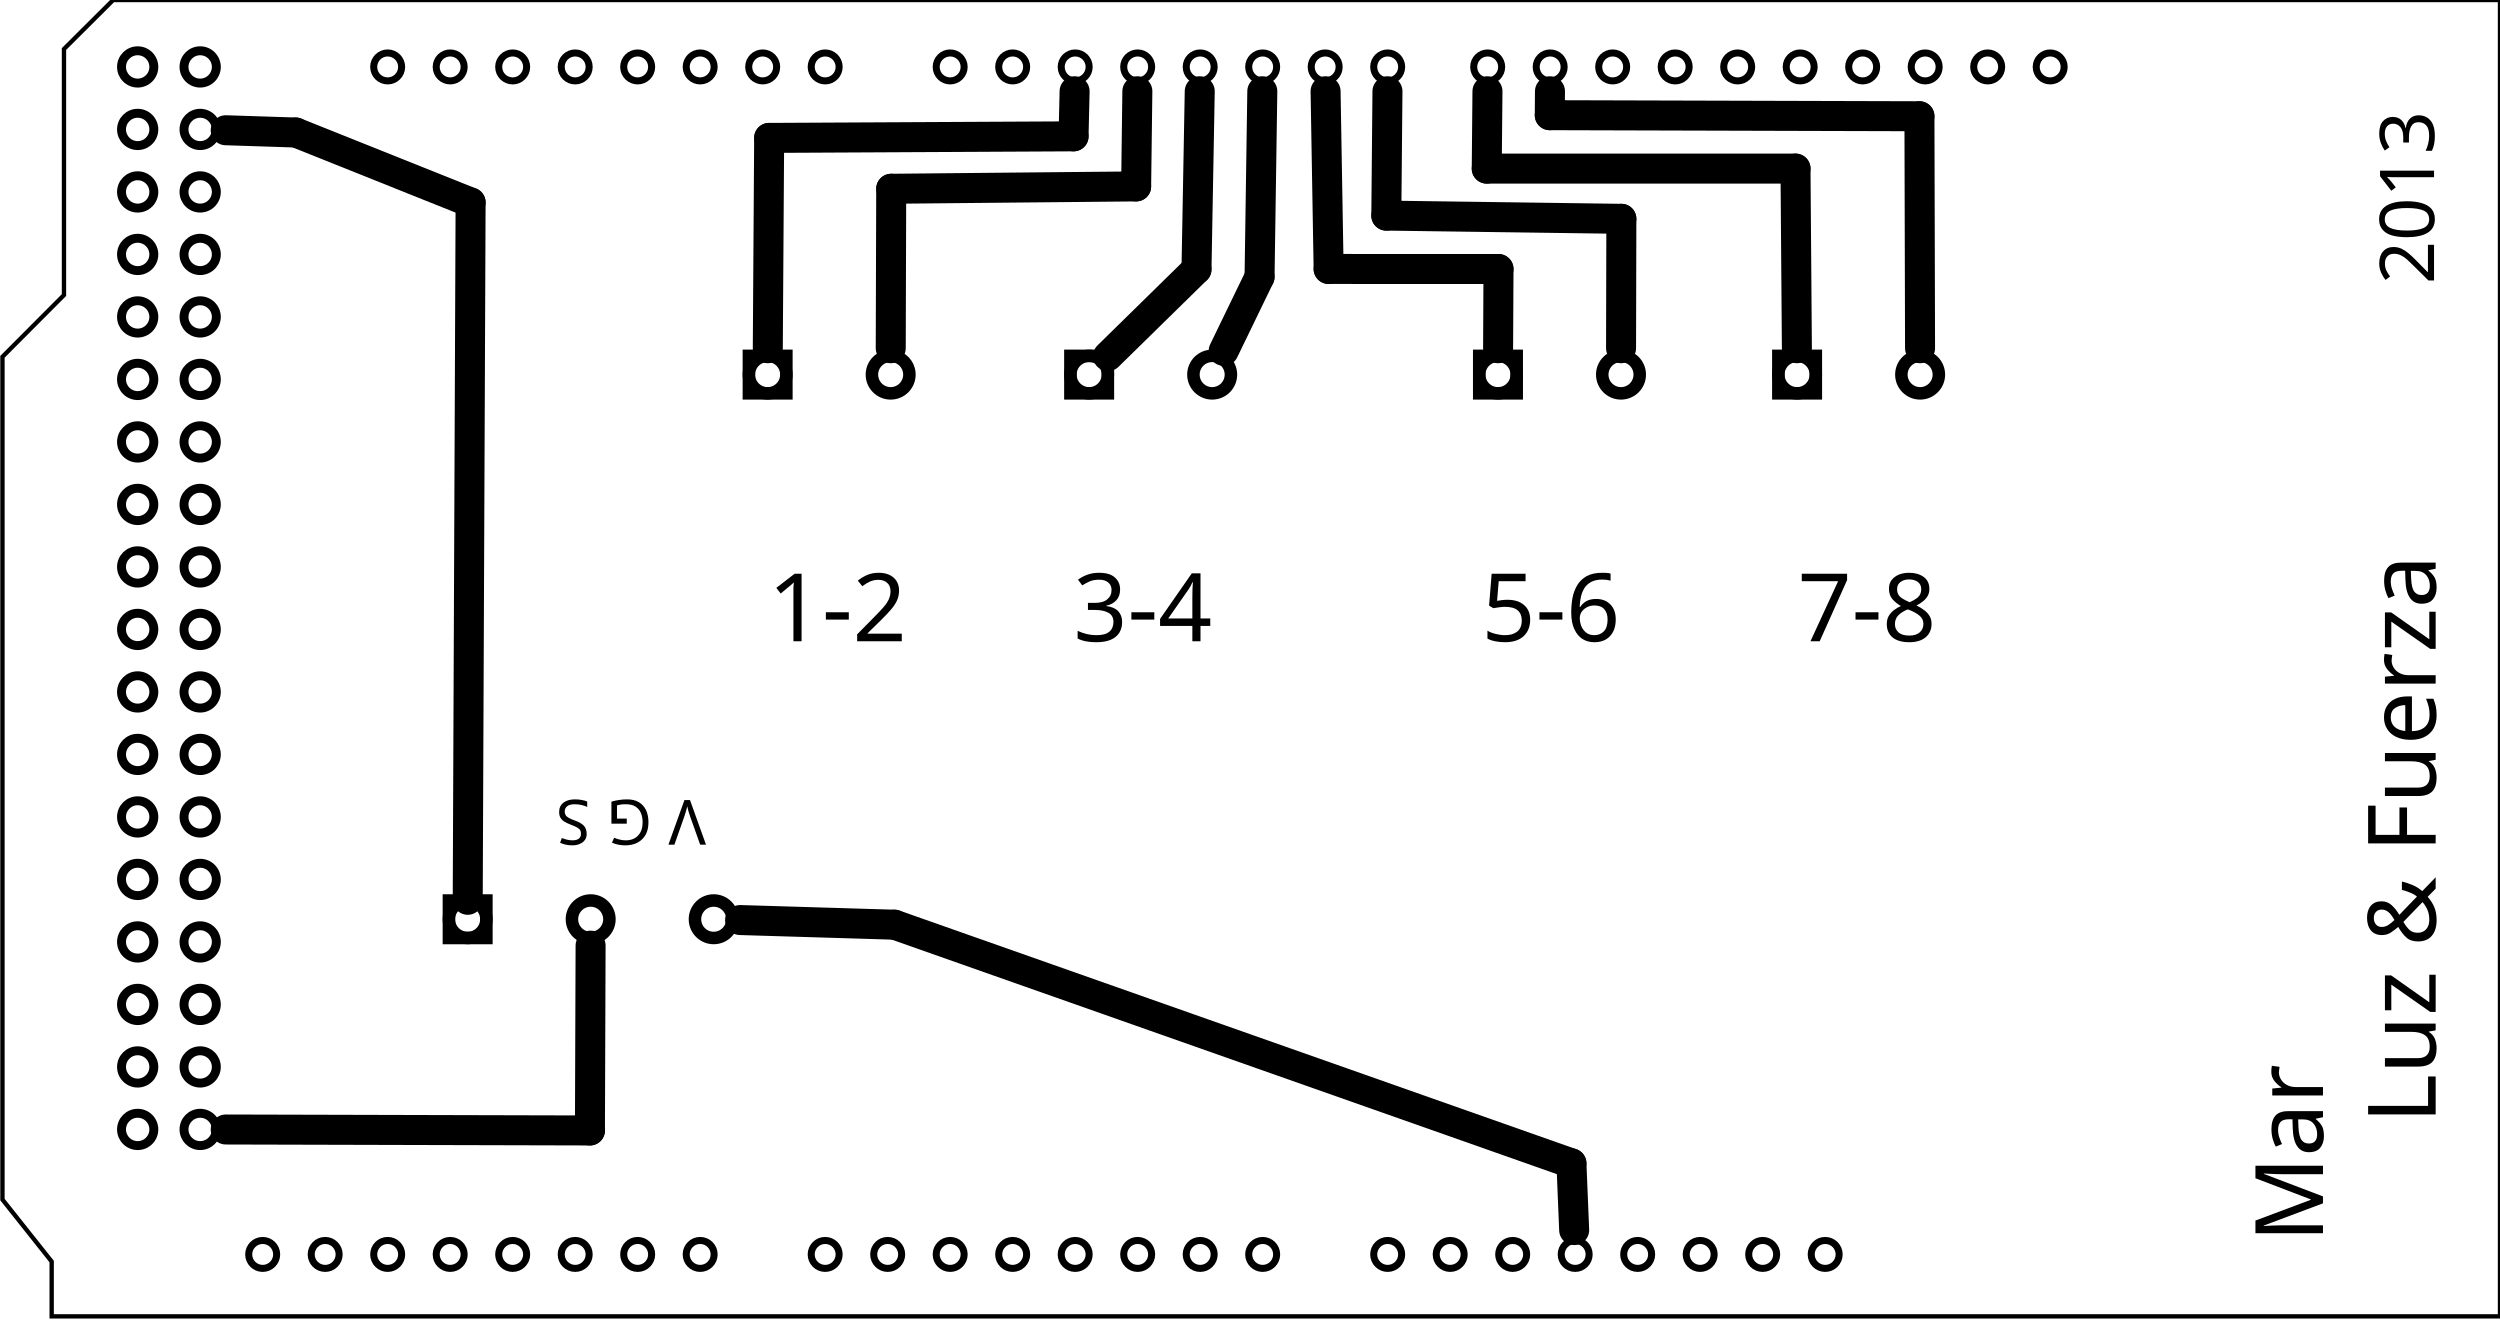
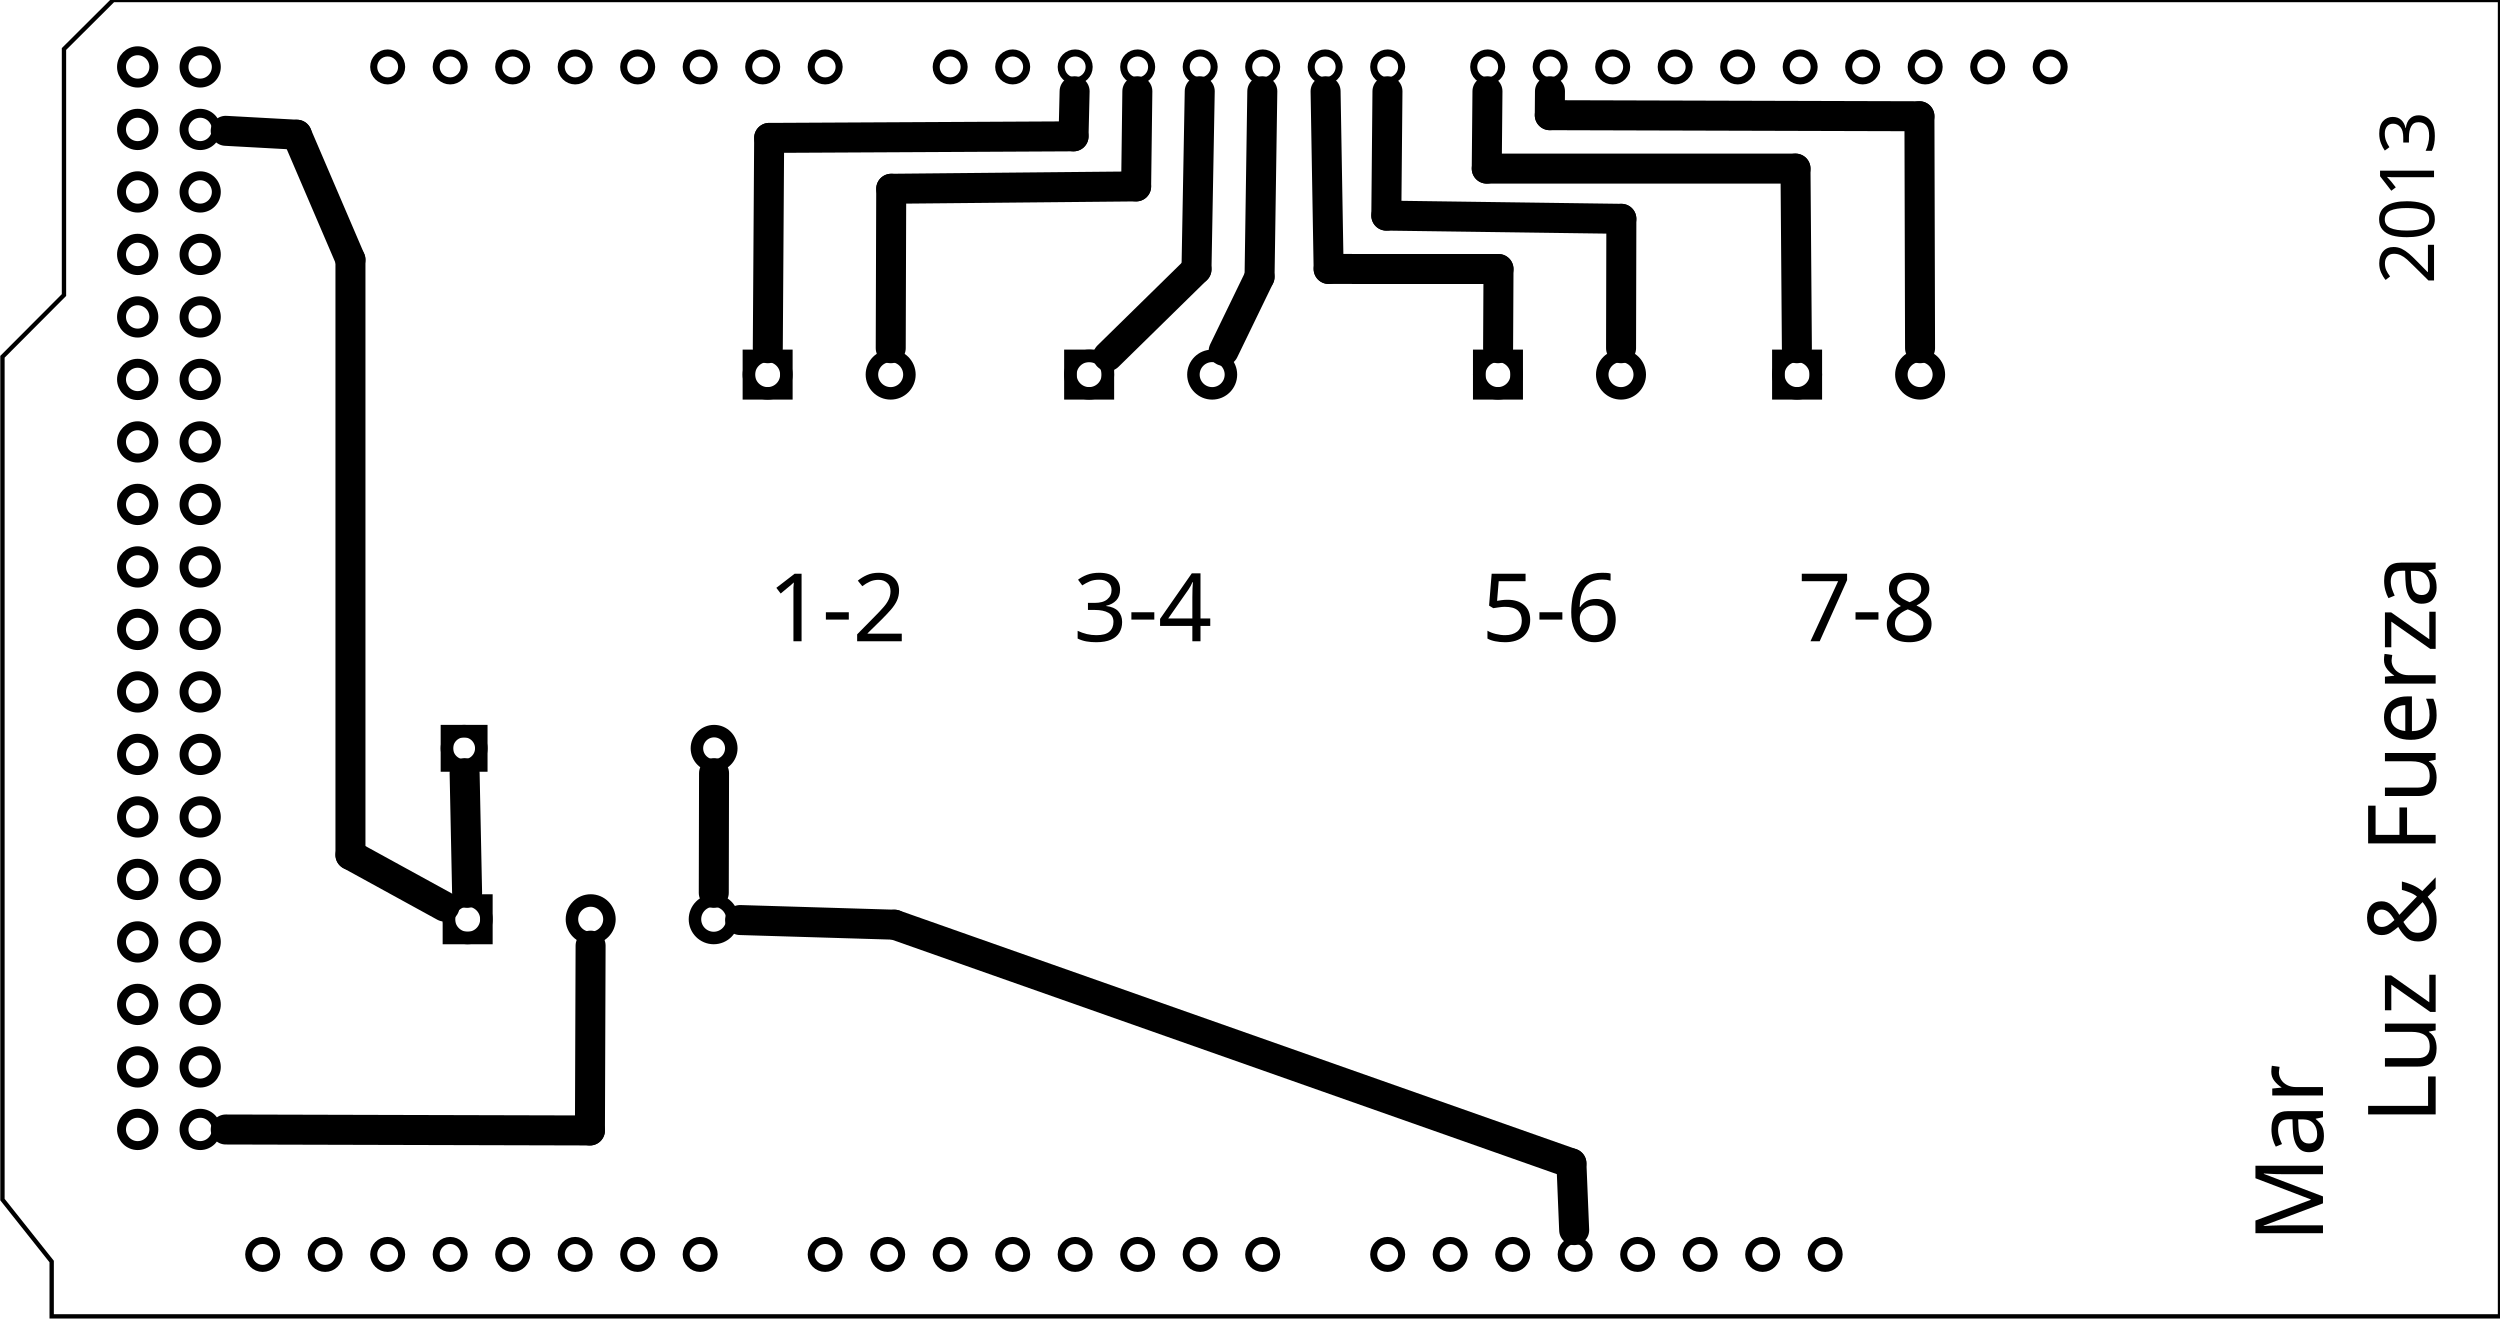
<svg xmlns="http://www.w3.org/2000/svg" width="4in" x="0in" version="1.2" y="0in" height="2.111in" viewBox="0 0 288 151.992" baseProfile="tiny">
  <g transform="matrix(-1, 0, 0, 1, 288, 0)">
    <g partID="323210">
      <g id="board">
        <path fill="none" stroke="black" fill-opacity="0.5" id="boardoutline" stroke-width="0.5" d="M280.63,33.99L280.63,5.646L274.961,0L0,0l0,151.645l282.047,0l0,-6.316l5.67,-7.137L287.717,41.1L280.63,33.99z" />
        <g id="hole_11_" />
        <g id="hole_10_" />
        <g id="hole_9_" />
        <g id="hole_8_" />
        <g id="hole_7_" />
        <g id="hole_6_" />
        <g id="ICSP1_1_" />
        <g id="ICSP2_1_" />
        <g id="Header_13_" />
        <g id="Header_12_" />
        <g id="Header_11_" />
        <g id="Header_10_" />
        <g id="Header_9_" />
        <g id="Header_8_" />
        <g id="Header_7_" />
        <g id="usbconnector_1_" />
      </g>
    </g>
    <g partID="327020">
      <g transform="translate(15.4512,5.31208)">
        <g transform="matrix(0,1,-1,0,0,0)">
          <g transform="matrix(-1, 0, 0, 1, 34.888, 0)">
            <g _flipped_="1" id="copper0">
              <text x="17.444" y="7.85" fill="black" font-family="OCRA" text-anchor="middle" id="label" xml:space="preserve" stroke-width="0" font-size="8.722">2013</text>
            </g>
          </g>
        </g>
      </g>
    </g>
    <g partID="327000">
      <g transform="translate(17.2239,31.2733)">
        <g transform="matrix(0,1,-1,0,0,0)">
          <g transform="matrix(-1, 0, 0, 1, 130.83, 0)">
            <g _flipped_="1" id="copper0">
              <text x="65.415" y="9.812" fill="black" font-family="OCRA" text-anchor="middle" id="label" xml:space="preserve" stroke-width="0" font-size="10.902">Luz &amp; Fuerza</text>
            </g>
          </g>
        </g>
      </g>
    </g>
    <g partID="326980">
      <g transform="translate(30.205,116.518)">
        <g transform="matrix(0,1,-1,0,0,0)">
          <g transform="matrix(-1, 0, 0, 1, 32.7074, 0)">
            <g _flipped_="1" id="copper0">
              <text x="16.354" y="9.812" fill="black" font-family="OCRA" text-anchor="middle" id="label" xml:space="preserve" stroke-width="0" font-size="10.902">Mar</text>
            </g>
          </g>
        </g>
      </g>
    </g>
    <g partID="357450">
      <g transform="translate(56.5749,64.0624)">
        <g transform="matrix(-1, 0, 0, 1, 32.7074, 0)">
          <g _flipped_="1" id="copper0">
            <text x="16.354" y="9.812" fill="black" font-family="OCRA" text-anchor="middle" id="label" xml:space="preserve" stroke-width="0" font-size="10.902">7-8</text>
          </g>
        </g>
      </g>
    </g>
    <g partID="357430">
      <g transform="translate(92.9887,64.0624)">
        <g transform="matrix(-1, 0, 0, 1, 32.7074, 0)">
          <g _flipped_="1" id="copper0">
            <text x="16.354" y="9.812" fill="black" font-family="OCRA" text-anchor="middle" id="label" xml:space="preserve" stroke-width="0" font-size="10.902">5-6</text>
          </g>
        </g>
      </g>
    </g>
    <g partID="357410">
      <g transform="translate(139.996,64.0624)">
        <g transform="matrix(-1, 0, 0, 1, 32.7074, 0)">
          <g _flipped_="1" id="copper0">
            <text x="16.354" y="9.812" fill="black" font-family="OCRA" text-anchor="middle" id="label" xml:space="preserve" stroke-width="0" font-size="10.902">3-4</text>
          </g>
        </g>
      </g>
    </g>
    <g partID="357390">
      <g transform="translate(175.19,64.0624)">
        <g transform="matrix(-1, 0, 0, 1, 32.7074, 0)">
          <g _flipped_="1" id="copper0">
            <text x="16.354" y="9.812" fill="black" font-family="OCRA" text-anchor="middle" id="label" xml:space="preserve" stroke-width="0" font-size="10.902">1-2</text>
          </g>
        </g>
      </g>
    </g>
    <g partID="323270">
      <g transform="translate(-1.4576,0.5104)">
        <g id="copper0">
          <circle fill="none" cx="215.998" cy="144" stroke="black" id="connector1pad" r="1.61" stroke-width="0.811" />
          <circle fill="none" cx="100.798" cy="144" stroke="black" id="connector257pad" r="1.61" stroke-width="0.811" />
          <circle fill="none" cx="223.196" cy="144" stroke="black" id="connector2pad" r="1.61" stroke-width="0.811" />
          <circle fill="none" cx="230.398" cy="144" stroke="black" id="connector3pad" r="1.61" stroke-width="0.811" />
          <circle fill="none" cx="237.597" cy="144" stroke="black" id="connector4pad" r="1.61" stroke-width="0.811" />
          <circle fill="none" cx="244.798" cy="144" stroke="black" id="connector5pad" r="1.61" stroke-width="0.811" />
          <circle fill="none" cx="266.398" cy="43.2" stroke="black" id="connector353pad" r="1.861" stroke-width="1.03" />
          <circle fill="none" cx="251.998" cy="144" stroke="black" id="connector6pad" r="1.61" stroke-width="0.811" />
          <circle fill="none" cx="259.196" cy="144" stroke="black" id="connector7pad" r="1.61" stroke-width="0.811" />
          <circle fill="none" cx="103.677" cy="7.2" stroke="black" id="connector241pad" r="1.61" stroke-width="0.811" />
          <circle fill="none" cx="143.998" cy="144" stroke="black" id="connector8pad" r="1.61" stroke-width="0.811" />
          <circle fill="none" cx="151.196" cy="144" stroke="black" id="connector9pad" r="1.61" stroke-width="0.811" />
          <circle fill="none" cx="158.398" cy="144" stroke="black" id="connector10pad" r="1.61" stroke-width="0.811" />
          <circle fill="none" cx="165.597" cy="144" stroke="black" id="connector11pad" r="1.61" stroke-width="0.811" />
          <circle fill="none" cx="266.398" cy="100.8" stroke="black" id="connector369pad" r="1.861" stroke-width="1.03" />
          <circle fill="none" cx="172.798" cy="144" stroke="black" id="connector12pad" r="1.61" stroke-width="0.811" />
          <circle fill="none" cx="179.998" cy="144" stroke="black" id="connector13pad" r="1.61" stroke-width="0.811" />
          <circle fill="none" cx="187.196" cy="144" stroke="black" id="connector14pad" r="1.61" stroke-width="0.811" />
          <circle fill="none" cx="194.398" cy="144" stroke="black" id="connector15pad" r="1.61" stroke-width="0.811" />
          <circle fill="none" cx="158.398" cy="7.2" stroke="black" id="connector265pad" r="1.61" stroke-width="0.811" />
          <circle fill="none" cx="266.398" cy="14.4" stroke="black" id="connector345pad" r="1.861" stroke-width="1.03" />
          <circle fill="none" cx="266.398" cy="72" stroke="black" id="connector361pad" r="1.861" stroke-width="1.03" />
          <circle fill="none" cx="266.398" cy="129.6" stroke="black" id="connector377pad" r="1.861" stroke-width="1.03" />
          <circle fill="none" cx="74.878" cy="7.2" stroke="black" id="connector237pad" r="1.61" stroke-width="0.811" />
          <circle fill="none" cx="129.597" cy="144" stroke="black" id="connector261pad" r="1.61" stroke-width="0.811" />
          <circle fill="none" cx="129.597" cy="7.2" stroke="black" id="connector269pad" r="1.61" stroke-width="0.811" />
          <circle fill="none" cx="266.398" cy="28.8" stroke="black" id="connector349pad" r="1.861" stroke-width="1.03" />
          <circle fill="none" cx="266.398" cy="57.6" stroke="black" id="connector357pad" r="1.861" stroke-width="1.03" />
          <circle fill="none" cx="266.398" cy="86.4" stroke="black" id="connector365pad" r="1.86" stroke-width="1.03" />
          <circle fill="none" cx="244.798" cy="7.2" stroke="black" id="connector46pad" r="1.61" stroke-width="0.811" />
          <circle fill="none" cx="266.398" cy="115.2" stroke="black" id="connector373pad" r="1.861" stroke-width="1.03" />
          <circle fill="none" cx="237.597" cy="7.2" stroke="black" id="connector47pad" r="1.61" stroke-width="0.811" />
          <circle fill="none" cx="230.398" cy="7.2" stroke="black" id="connector48pad" r="1.61" stroke-width="0.811" />
          <circle fill="none" cx="223.196" cy="7.2" stroke="black" id="connector49pad" r="1.61" stroke-width="0.811" />
          <circle fill="none" cx="215.998" cy="7.2" stroke="black" id="connector50pad" r="1.61" stroke-width="0.811" />
          <circle fill="none" cx="208.798" cy="7.2" stroke="black" id="connector51pad" r="1.61" stroke-width="0.811" />
          <circle fill="none" cx="201.597" cy="7.2" stroke="black" id="connector52pad" r="1.61" stroke-width="0.811" />
          <circle fill="none" cx="194.398" cy="7.2" stroke="black" id="connector53pad" r="1.61" stroke-width="0.811" />
          <circle fill="none" cx="60.477" cy="7.2" stroke="black" id="connector235pad" r="1.61" stroke-width="0.811" />
          <circle fill="none" cx="89.277" cy="7.2" stroke="black" id="connector239pad" r="1.61" stroke-width="0.811" />
          <circle fill="none" cx="118.077" cy="7.2" stroke="black" id="connector243pad" r="1.61" stroke-width="0.811" />
          <circle fill="none" cx="86.397" cy="144" stroke="black" id="connector255pad" r="1.61" stroke-width="0.811" />
          <circle fill="none" cx="115.197" cy="144" stroke="black" id="connector259pad" r="1.61" stroke-width="0.811" />
          <circle fill="none" cx="172.798" cy="7.2" stroke="black" id="connector263pad" r="1.61" stroke-width="0.811" />
          <circle fill="none" cx="143.998" cy="7.2" stroke="black" id="connector267pad" r="1.61" stroke-width="0.811" />
          <circle fill="none" cx="266.398" cy="7.2" stroke="black" id="connector343pad" r="1.861" stroke-width="1.03" />
          <circle fill="none" cx="266.398" cy="21.6" stroke="black" id="connector347pad" r="1.861" stroke-width="1.03" />
          <circle fill="none" cx="266.398" cy="36" stroke="black" id="connector351pad" r="1.861" stroke-width="1.03" />
          <circle fill="none" cx="266.398" cy="50.4" stroke="black" id="connector355pad" r="1.861" stroke-width="1.03" />
          <circle fill="none" cx="266.398" cy="64.8" stroke="black" id="connector359pad" r="1.861" stroke-width="1.03" />
          <circle fill="none" cx="266.398" cy="79.2" stroke="black" id="connector363pad" r="1.861" stroke-width="1.03" />
          <circle fill="none" cx="266.398" cy="93.6" stroke="black" id="connector367pad" r="1.861" stroke-width="1.03" />
          <circle fill="none" cx="266.398" cy="108" stroke="black" id="connector371pad" r="1.861" stroke-width="1.03" />
          <circle fill="none" cx="266.398" cy="122.4" stroke="black" id="connector375pad" r="1.86" stroke-width="1.03" />
          <circle fill="none" cx="53.276" cy="7.2" stroke="black" id="connector234pad" r="1.61" stroke-width="0.811" />
          <circle fill="none" cx="67.677" cy="7.2" stroke="black" id="connector236pad" r="1.61" stroke-width="0.811" />
          <circle fill="none" cx="82.077" cy="7.2" stroke="black" id="connector238pad" r="1.61" stroke-width="0.811" />
          <circle fill="none" cx="96.477" cy="7.2" stroke="black" id="connector240pad" r="1.61" stroke-width="0.811" />
          <circle fill="none" cx="110.878" cy="7.2" stroke="black" id="connector242pad" r="1.61" stroke-width="0.811" />
          <circle fill="none" cx="79.197" cy="144" stroke="black" id="connector254pad" r="1.61" stroke-width="0.811" />
          <circle fill="none" cx="93.597" cy="144" stroke="black" id="connector256pad" r="1.61" stroke-width="0.811" />
          <circle fill="none" cx="107.998" cy="144" stroke="black" id="connector258pad" r="1.61" stroke-width="0.811" />
          <circle fill="none" cx="122.397" cy="144" stroke="black" id="connector260pad" r="1.61" stroke-width="0.811" />
          <circle fill="none" cx="179.998" cy="7.2" stroke="black" id="connector262pad" r="1.61" stroke-width="0.811" />
          <circle fill="none" cx="165.597" cy="7.2" stroke="black" id="connector264pad" r="1.61" stroke-width="0.811" />
          <circle fill="none" cx="151.196" cy="7.2" stroke="black" id="connector266pad" r="1.61" stroke-width="0.811" />
          <circle fill="none" cx="136.798" cy="7.2" stroke="black" id="connector268pad" r="1.61" stroke-width="0.811" />
          <circle fill="none" cx="273.597" cy="7.2" stroke="black" id="connector344pad" r="1.861" stroke-width="1.03" />
          <circle fill="none" cx="273.597" cy="14.4" stroke="black" id="connector346pad" r="1.861" stroke-width="1.03" />
          <circle fill="none" cx="273.597" cy="21.6" stroke="black" id="connector348pad" r="1.861" stroke-width="1.03" />
          <circle fill="none" cx="273.597" cy="28.8" stroke="black" id="connector350pad" r="1.861" stroke-width="1.03" />
          <circle fill="none" cx="273.597" cy="36" stroke="black" id="connector352pad" r="1.861" stroke-width="1.03" />
          <circle fill="none" cx="273.597" cy="43.2" stroke="black" id="connector354pad" r="1.861" stroke-width="1.03" />
          <circle fill="none" cx="273.597" cy="50.4" stroke="black" id="connector356pad" r="1.861" stroke-width="1.03" />
          <circle fill="none" cx="273.597" cy="57.6" stroke="black" id="connector358pad" r="1.861" stroke-width="1.03" />
          <circle fill="none" cx="273.597" cy="64.8" stroke="black" id="connector360pad" r="1.861" stroke-width="1.03" />
          <circle fill="none" cx="273.597" cy="72" stroke="black" id="connector362pad" r="1.861" stroke-width="1.03" />
          <circle fill="none" cx="273.597" cy="79.2" stroke="black" id="connector364pad" r="1.861" stroke-width="1.03" />
          <circle fill="none" cx="273.597" cy="86.4" stroke="black" id="connector366pad" r="1.86" stroke-width="1.03" />
          <circle fill="none" cx="273.597" cy="93.6" stroke="black" id="connector368pad" r="1.861" stroke-width="1.03" />
          <circle fill="none" cx="273.597" cy="100.8" stroke="black" id="connector370pad" r="1.861" stroke-width="1.03" />
          <circle fill="none" cx="273.597" cy="108" stroke="black" id="connector372pad" r="1.861" stroke-width="1.03" />
          <circle fill="none" cx="273.597" cy="115.2" stroke="black" id="connector374pad" r="1.861" stroke-width="1.03" />
          <circle fill="none" cx="273.597" cy="122.4" stroke="black" id="connector376pad" r="1.86" stroke-width="1.03" />
          <circle fill="none" cx="273.597" cy="129.6" stroke="black" id="connector378pad" r="1.861" stroke-width="1.03" />
          <circle fill="none" cx="208.798" cy="144" stroke="black" id="connector0pad" r="1.61" stroke-width="0.811" />
        </g>
      </g>
    </g>
    <g partID="303050">
      <g transform="translate(171.418,28.7548)">
        <g transform="matrix(0,1,-1,0,0,0)">
          <g id="copper0">
            <rect width="4.32" x="12.24" y="6.727" fill="none" height="4.32" stroke="black" id="square" stroke-width="1.44" />
            <circle fill="none" cx="14.4" cy="8.887" stroke="black" id="connector0pin" r="2.16" stroke-width="1.44" />
            <circle fill="none" cx="14.4" cy="23.06" stroke="black" id="connector1pin" r="2.16" stroke-width="1.44" />
          </g>
        </g>
      </g>
    </g>
+     <g partID="587160">
+       <g transform="translate(243.013,91.4974)">
+         <g transform="matrix(0,1,-1,0,0,0)">
+           <g id="copper0">
+             <rect width="4.32" x="12.24" y="6.727" fill="none" height="4.32" stroke="black" id="square" stroke-width="1.44" />
+             <circle fill="none" cx="14.4" cy="8.887" stroke="black" id="connector0pin" r="2.16" stroke-width="1.44" />
+             <circle fill="none" cx="14.4" cy="23.06" stroke="black" id="connector1pin" r="2.16" stroke-width="1.44" />
+             <circle fill="none" cx="14.4" cy="37.233" stroke="black" id="connector2pin" r="2.16" stroke-width="1.44" />
+           </g>
+         </g>
+       </g>
+     </g>
    <g partID="303030">
      <g transform="translate(89.8622,28.7548)">
        <g transform="matrix(0,1,-1,0,0,0)">
          <g id="copper0">
            <rect width="4.32" x="12.24" y="6.727" fill="none" height="4.32" stroke="black" id="square" stroke-width="1.44" />
            <circle fill="none" cx="14.4" cy="8.887" stroke="black" id="connector0pin" r="2.16" stroke-width="1.44" />
            <circle fill="none" cx="14.4" cy="23.06" stroke="black" id="connector1pin" r="2.16" stroke-width="1.44" />
          </g>
        </g>
      </g>
    </g>
-     <g partID="587160">
-       <g transform="translate(243.014,91.4973)">
-         <g transform="matrix(0,1,-1,0,0,0)">
-           <g id="copper0">
-             <rect width="4.32" x="12.24" y="6.727" fill="none" height="4.32" stroke="black" id="square" stroke-width="1.44" />
-             <circle fill="none" cx="14.4" cy="8.887" stroke="black" id="connector0pin" r="2.16" stroke-width="1.44" />
-             <circle fill="none" cx="14.4" cy="23.06" stroke="black" id="connector1pin" r="2.16" stroke-width="1.44" />
-             <circle fill="none" cx="14.4" cy="37.233" stroke="black" id="connector2pin" r="2.16" stroke-width="1.44" />
-           </g>
-         </g>
-       </g>
-     </g>
    <g partID="303010">
      <g transform="translate(124.321,28.7548)">
        <g transform="matrix(0,1,-1,0,0,0)">
          <g id="copper0">
            <rect width="4.32" x="12.24" y="6.727" fill="none" height="4.32" stroke="black" id="square" stroke-width="1.44" />
            <circle fill="none" cx="14.4" cy="8.887" stroke="black" id="connector0pin" r="2.16" stroke-width="1.44" />
            <circle fill="none" cx="14.4" cy="23.06" stroke="black" id="connector1pin" r="2.16" stroke-width="1.44" />
          </g>
        </g>
      </g>
    </g>
    <g partID="302830">
      <g transform="translate(208.456,28.7548)">
        <g transform="matrix(0,1,-1,0,0,0)">
          <g id="copper0">
            <rect width="4.32" x="12.24" y="6.727" fill="none" height="4.32" stroke="black" id="square" stroke-width="1.44" />
            <circle fill="none" cx="14.4" cy="8.887" stroke="black" id="connector0pin" r="2.16" stroke-width="1.44" />
            <circle fill="none" cx="14.4" cy="23.06" stroke="black" id="connector1pin" r="2.16" stroke-width="1.44" />
          </g>
        </g>
      </g>
    </g>
-     <g partID="588020">
-       <g transform="translate(233.298,98.642)">
+     <g partID="673500">
+       <g transform="translate(237.235,89.3018)">
        <g transform="matrix(-1,0,0,-1,0,0)">
-           <g transform="matrix(-1, 0, 0, 1, 36, 0)">
-             <g _flipped_="1" id="copper0">
-               <text x="18" y="6.48" fill="black" font-family="OCRA" text-anchor="middle" id="label" xml:space="preserve" stroke-width="0" font-size="7.2">V G S</text>
+           <g id="copper0">
+             <g id="copper1">
+               <rect width="3.96" x="0.72" y="1.116" fill="none" height="3.96" stroke="black" stroke-width="1.44" />
+               <circle fill="none" cx="2.7" cy="3.096" stroke="black" r="1.98" id="connector0pin" stroke-width="1.44" />
+               <circle fill="none" cx="31.5" cy="3.096" stroke="black" r="1.98" id="connector1pin" stroke-width="1.44" />
            </g>
          </g>
        </g>
      </g>
    </g>
+     <g partID="587660">
+       <line stroke="black" stroke-linecap="round" y1="134.022" x1="106.972" y2="141.709" stroke-width="3.456" x2="106.656" />
+     </g>
+     <g partID="587720">
+       <line stroke="black" stroke-linecap="round" y1="106.525" x1="184.958" y2="134.021" stroke-width="3.456" x2="106.972" />
+     </g>
+     <g partID="587670">
+       <line stroke="black" stroke-linecap="round" y1="105.989" x1="202.742" y2="106.525" stroke-width="3.456" x2="184.958" />
+     </g>
+     <g partID="587780">
+       <line stroke="black" stroke-linecap="round" y1="130.229" x1="220.039" y2="108.937" stroke-width="3.456" x2="219.964" />
+     </g>
+     <g partID="587790">
+       <line stroke="black" stroke-linecap="round" y1="130.118" x1="261.995" y2="130.229" stroke-width="3.456" x2="220.039" />
+     </g>
+     <g partID="587920">
+       <line stroke="black" stroke-linecap="round" y1="15.52" x1="253.8" y2="15.071" stroke-width="3.456" x2="261.999" />
+     </g>
+     <g partID="675070">
+       <line stroke="black" stroke-linecap="round" y1="29.92" x1="247.628" y2="15.52" stroke-width="3.456" x2="253.8" />
+     </g>
+     <g partID="587860">
+       <line stroke="black" stroke-linecap="round" y1="104.435" x1="236.792" y2="98.491" stroke-width="3.456" x2="247.628" />
+     </g>
+     <g partID="674240">
+       <line stroke="black" stroke-linecap="round" y1="98.491" x1="247.628" y2="29.92" stroke-width="3.456" x2="247.628" />
+     </g>
    <g partID="357330">
-       <line stroke="black" stroke-linecap="round" y1="21.746" x1="185.331" y2="40.115" stroke-width="3.456" x2="185.387" />
+       <line stroke="black" stroke-linecap="round" y1="21.746" x1="185.331" y2="40.115" stroke-width="3.456" x2="185.388" />
    </g>
    <g partID="357300">
      <line stroke="black" stroke-linecap="round" y1="15.706" x1="164.328" y2="15.887" stroke-width="3.456" x2="199.393" />
    </g>
    <g partID="357270">
      <line stroke="black" stroke-linecap="round" y1="21.475" x1="157.117" y2="21.746" stroke-width="3.456" x2="185.331" />
    </g>
    <g partID="357240">
-       <line stroke="black" stroke-linecap="round" y1="15.887" x1="199.393" y2="40.115" stroke-width="3.456" x2="199.55" />
+       <line stroke="black" stroke-linecap="round" y1="15.886" x1="199.393" y2="40.115" stroke-width="3.456" x2="199.55" />
    </g>
    <g partID="357220">
-       <line stroke="black" stroke-linecap="round" y1="10.514" x1="164.206" y2="15.706" stroke-width="3.456" x2="164.328" />
+       <line stroke="black" stroke-linecap="round" y1="10.514" x1="164.205" y2="15.706" stroke-width="3.456" x2="164.328" />
    </g>
    <g partID="357200">
-       <line stroke="black" stroke-linecap="round" y1="10.514" x1="156.976" y2="21.475" stroke-width="3.456" x2="157.117" />
+       <line stroke="black" stroke-linecap="round" y1="10.514" x1="156.977" y2="21.475" stroke-width="3.456" x2="157.117" />
    </g>
    <g partID="357130">
      <line stroke="black" stroke-linecap="round" y1="31.026" x1="150.164" y2="41.026" stroke-width="3.456" x2="160.361" />
    </g>
    <g partID="357110">
      <line stroke="black" stroke-linecap="round" y1="10.514" x1="149.79" y2="31.026" stroke-width="3.456" x2="150.164" />
    </g>
    <g partID="357080">
      <line stroke="black" stroke-linecap="round" y1="31.89" x1="142.899" y2="40.419" stroke-width="3.456" x2="147.032" />
    </g>
    <g partID="357060">
      <line stroke="black" stroke-linecap="round" y1="10.514" x1="142.582" y2="31.89" stroke-width="3.456" x2="142.899" />
    </g>
    <g partID="356750">
      <line stroke="black" stroke-linecap="round" y1="19.423" x1="81.158" y2="40.115" stroke-width="3.456" x2="80.999" />
    </g>
    <g partID="356600">
      <line stroke="black" stroke-linecap="round" y1="19.423" x1="116.727" y2="19.423" stroke-width="3.456" x2="81.158" />
    </g>
    <g partID="356580">
      <line stroke="black" stroke-linecap="round" y1="10.515" x1="116.645" y2="19.423" stroke-width="3.456" x2="116.727" />
    </g>
    <g partID="356550">
      <line stroke="black" stroke-linecap="round" y1="13.269" x1="109.465" y2="13.392" stroke-width="3.456" x2="66.881" />
    </g>
    <g partID="356520">
      <line stroke="black" stroke-linecap="round" y1="13.392" x1="66.881" y2="40.115" stroke-width="3.456" x2="66.81" />
    </g>
    <g partID="356500">
      <line stroke="black" stroke-linecap="round" y1="10.515" x1="109.443" y2="13.269" stroke-width="3.456" x2="109.465" />
    </g>
    <g partID="356840">
      <line stroke="black" stroke-linecap="round" y1="25.208" x1="101.219" y2="40.115" stroke-width="3.456" x2="101.254" />
    </g>
    <g partID="356810">
      <line stroke="black" stroke-linecap="round" y1="24.838" x1="128.296" y2="25.208" stroke-width="3.456" x2="101.219" />
    </g>
    <g partID="323190">
      <line stroke="black" stroke-linecap="round" y1="10.515" x1="128.165" y2="24.838" stroke-width="3.456" x2="128.296" />
    </g>
    <g partID="356870">
-       <line stroke="black" stroke-linecap="round" y1="30.992" x1="115.373" y2="40.115" stroke-width="3.456" x2="115.419" />
+       <line stroke="black" stroke-linecap="round" y1="30.993" x1="115.373" y2="40.115" stroke-width="3.456" x2="115.419" />
    </g>
    <g partID="356780">
      <line stroke="black" stroke-linecap="round" y1="30.984" x1="134.942" y2="30.992" stroke-width="3.456" x2="115.373" />
    </g>
    <g partID="323150">
      <line stroke="black" stroke-linecap="round" y1="10.514" x1="135.293" y2="30.984" stroke-width="3.456" x2="134.942" />
    </g>
-     <g partID="587660">
-       <line stroke="black" stroke-linecap="round" y1="134.021" x1="106.972" y2="141.708" stroke-width="3.456" x2="106.656" />
-     </g>
-     <g partID="587720">
-       <line stroke="black" stroke-linecap="round" y1="106.525" x1="184.957" y2="134.021" stroke-width="3.456" x2="106.972" />
-     </g>
-     <g partID="587670">
-       <line stroke="black" stroke-linecap="round" y1="105.989" x1="202.742" y2="106.525" stroke-width="3.456" x2="184.957" />
-     </g>
-     <g partID="587780">
-       <line stroke="black" stroke-linecap="round" y1="130.229" x1="220.039" y2="108.937" stroke-width="3.456" x2="219.964" />
-     </g>
-     <g partID="587790">
-       <line stroke="black" stroke-linecap="round" y1="130.118" x1="261.994" y2="130.229" stroke-width="3.456" x2="220.039" />
-     </g>
-     <g partID="587920">
-       <line stroke="black" stroke-linecap="round" y1="15.266" x1="253.935" y2="15.005" stroke-width="3.456" x2="261.996" />
-     </g>
-     <g partID="587860">
-       <line stroke="black" stroke-linecap="round" y1="23.325" x1="233.787" y2="15.266" stroke-width="3.456" x2="253.935" />
-     </g>
-     <g partID="587870">
-       <line stroke="black" stroke-linecap="round" y1="103.657" x1="234.118" y2="23.325" stroke-width="3.456" x2="233.787" />
+     <g partID="674810">
+       <line stroke="black" stroke-linecap="round" y1="89.065" x1="234.476" y2="102.858" stroke-width="3.456" x2="234.19" />
+     </g>
+     <g partID="674910">
+       <line stroke="black" stroke-linecap="round" y1="89.066" x1="205.742" y2="102.857" stroke-width="3.456" x2="205.773" />
    </g>
  </g>
</svg>
